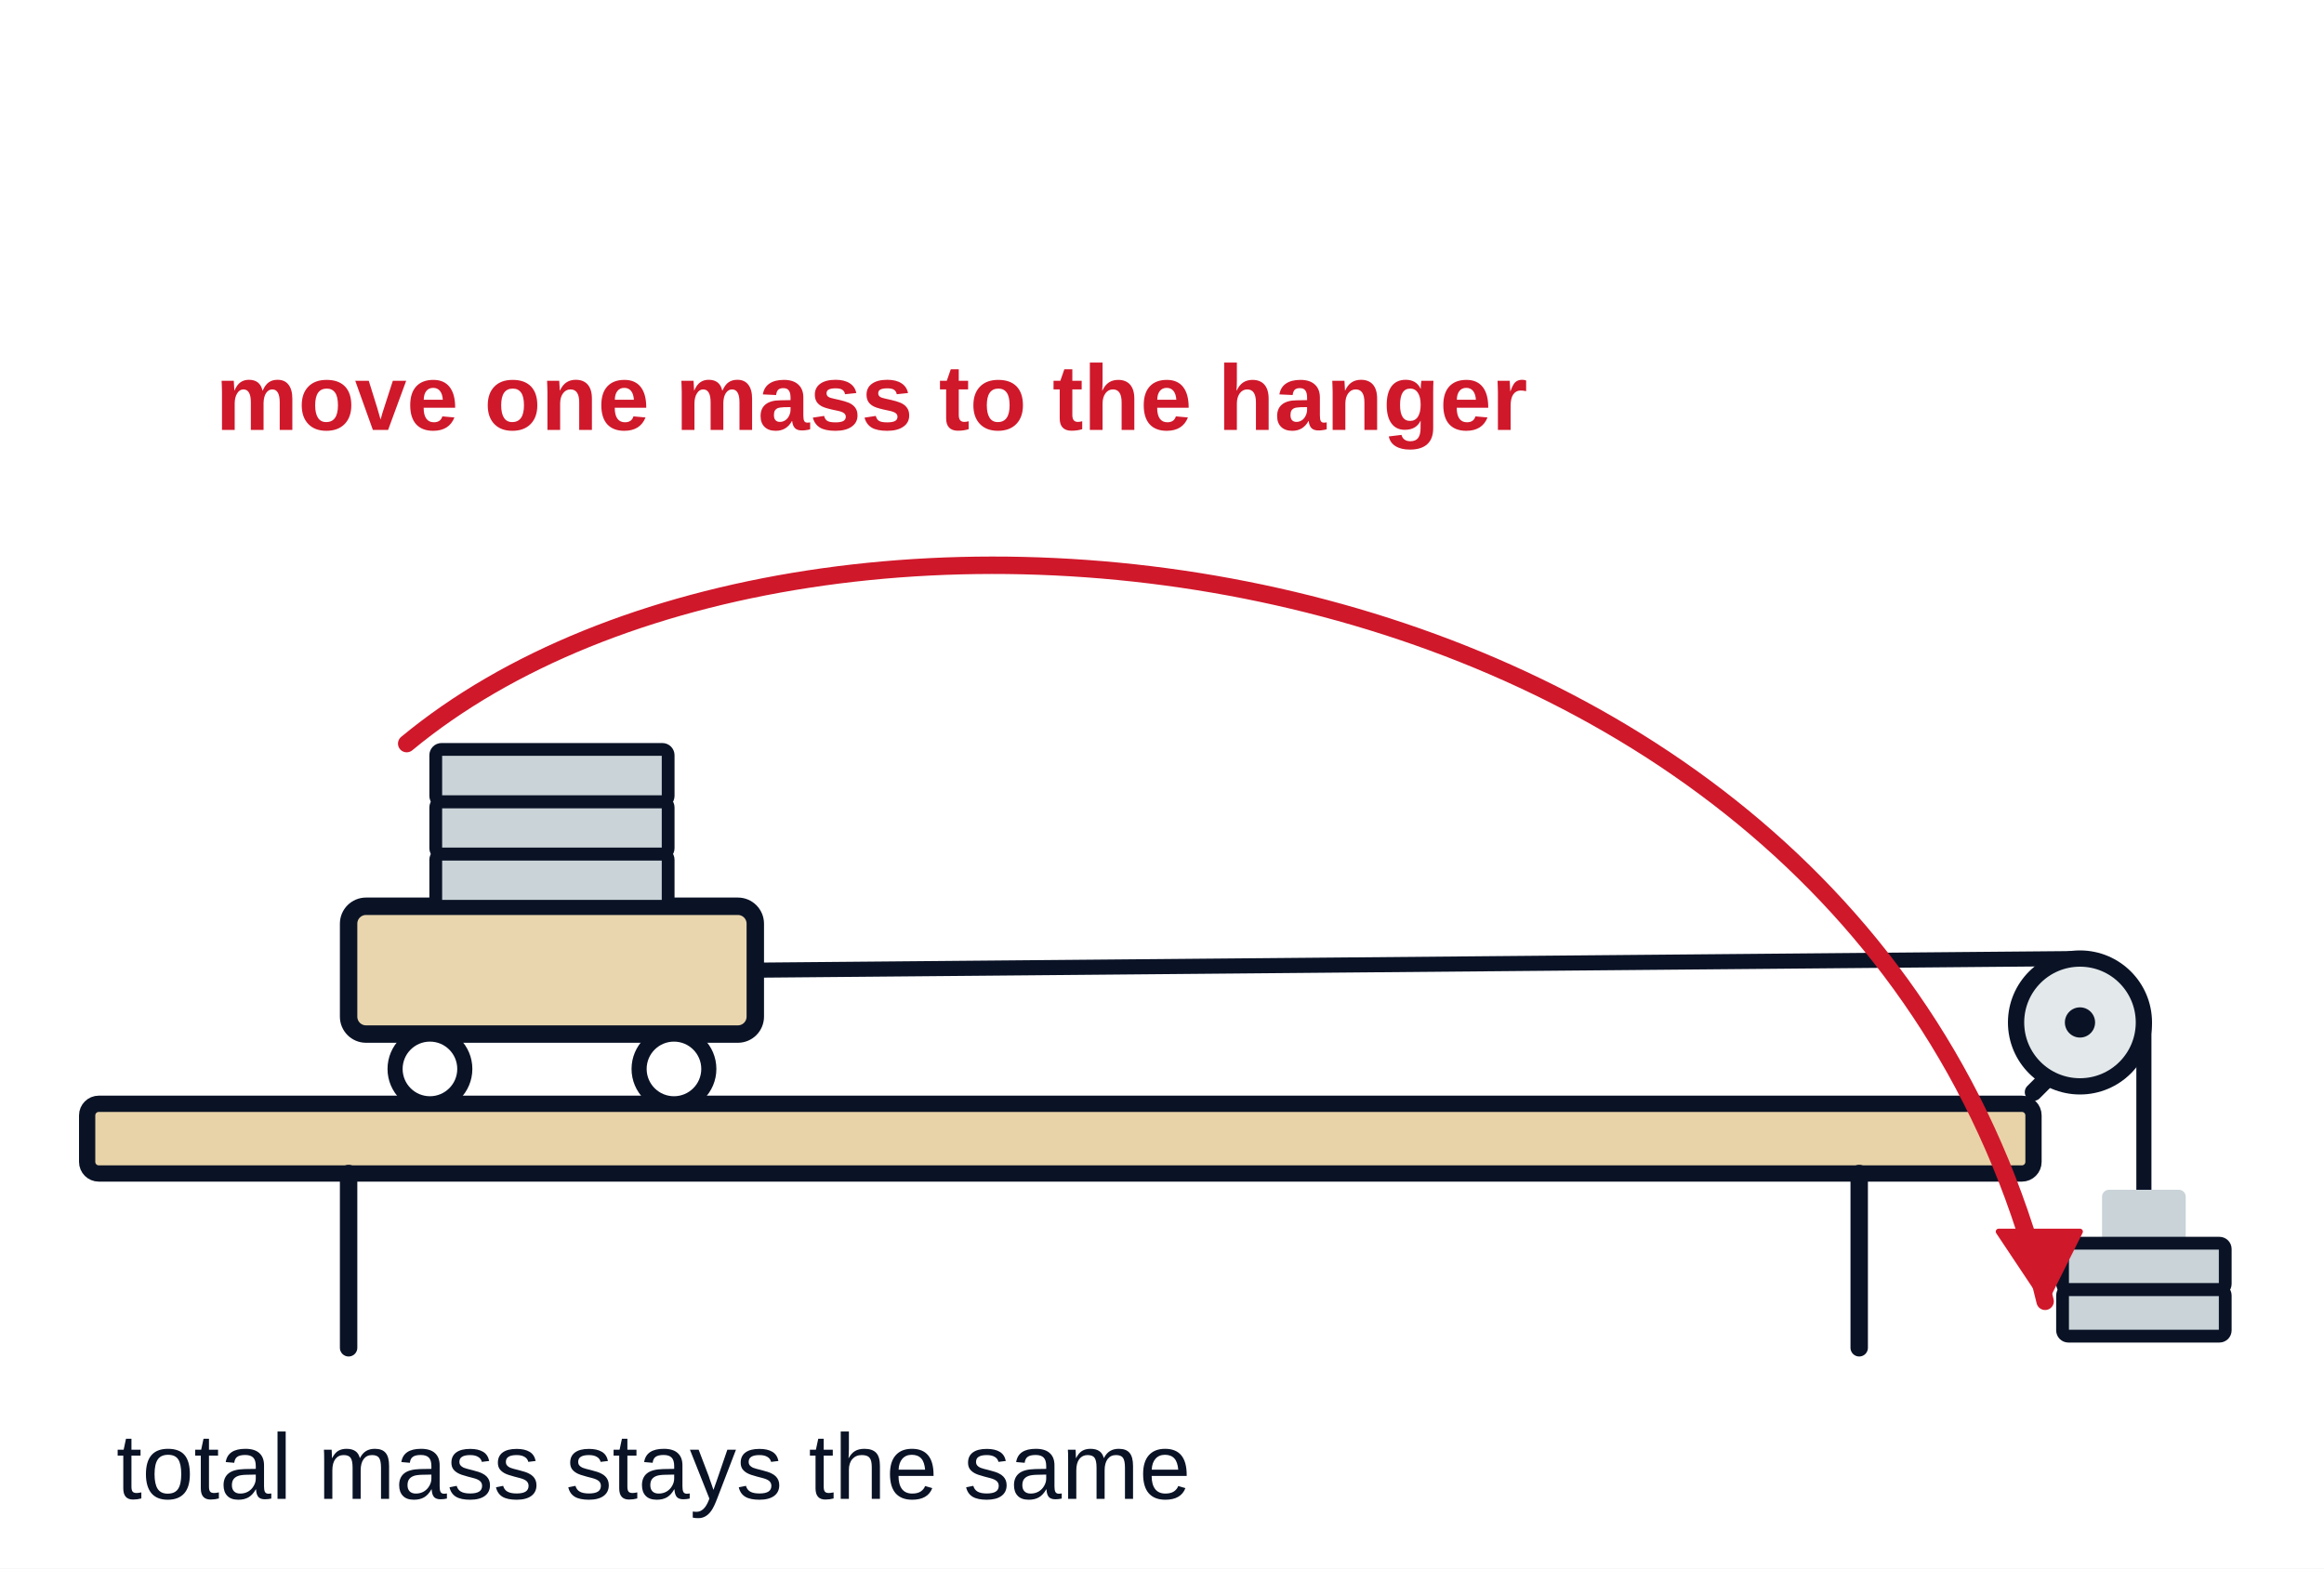
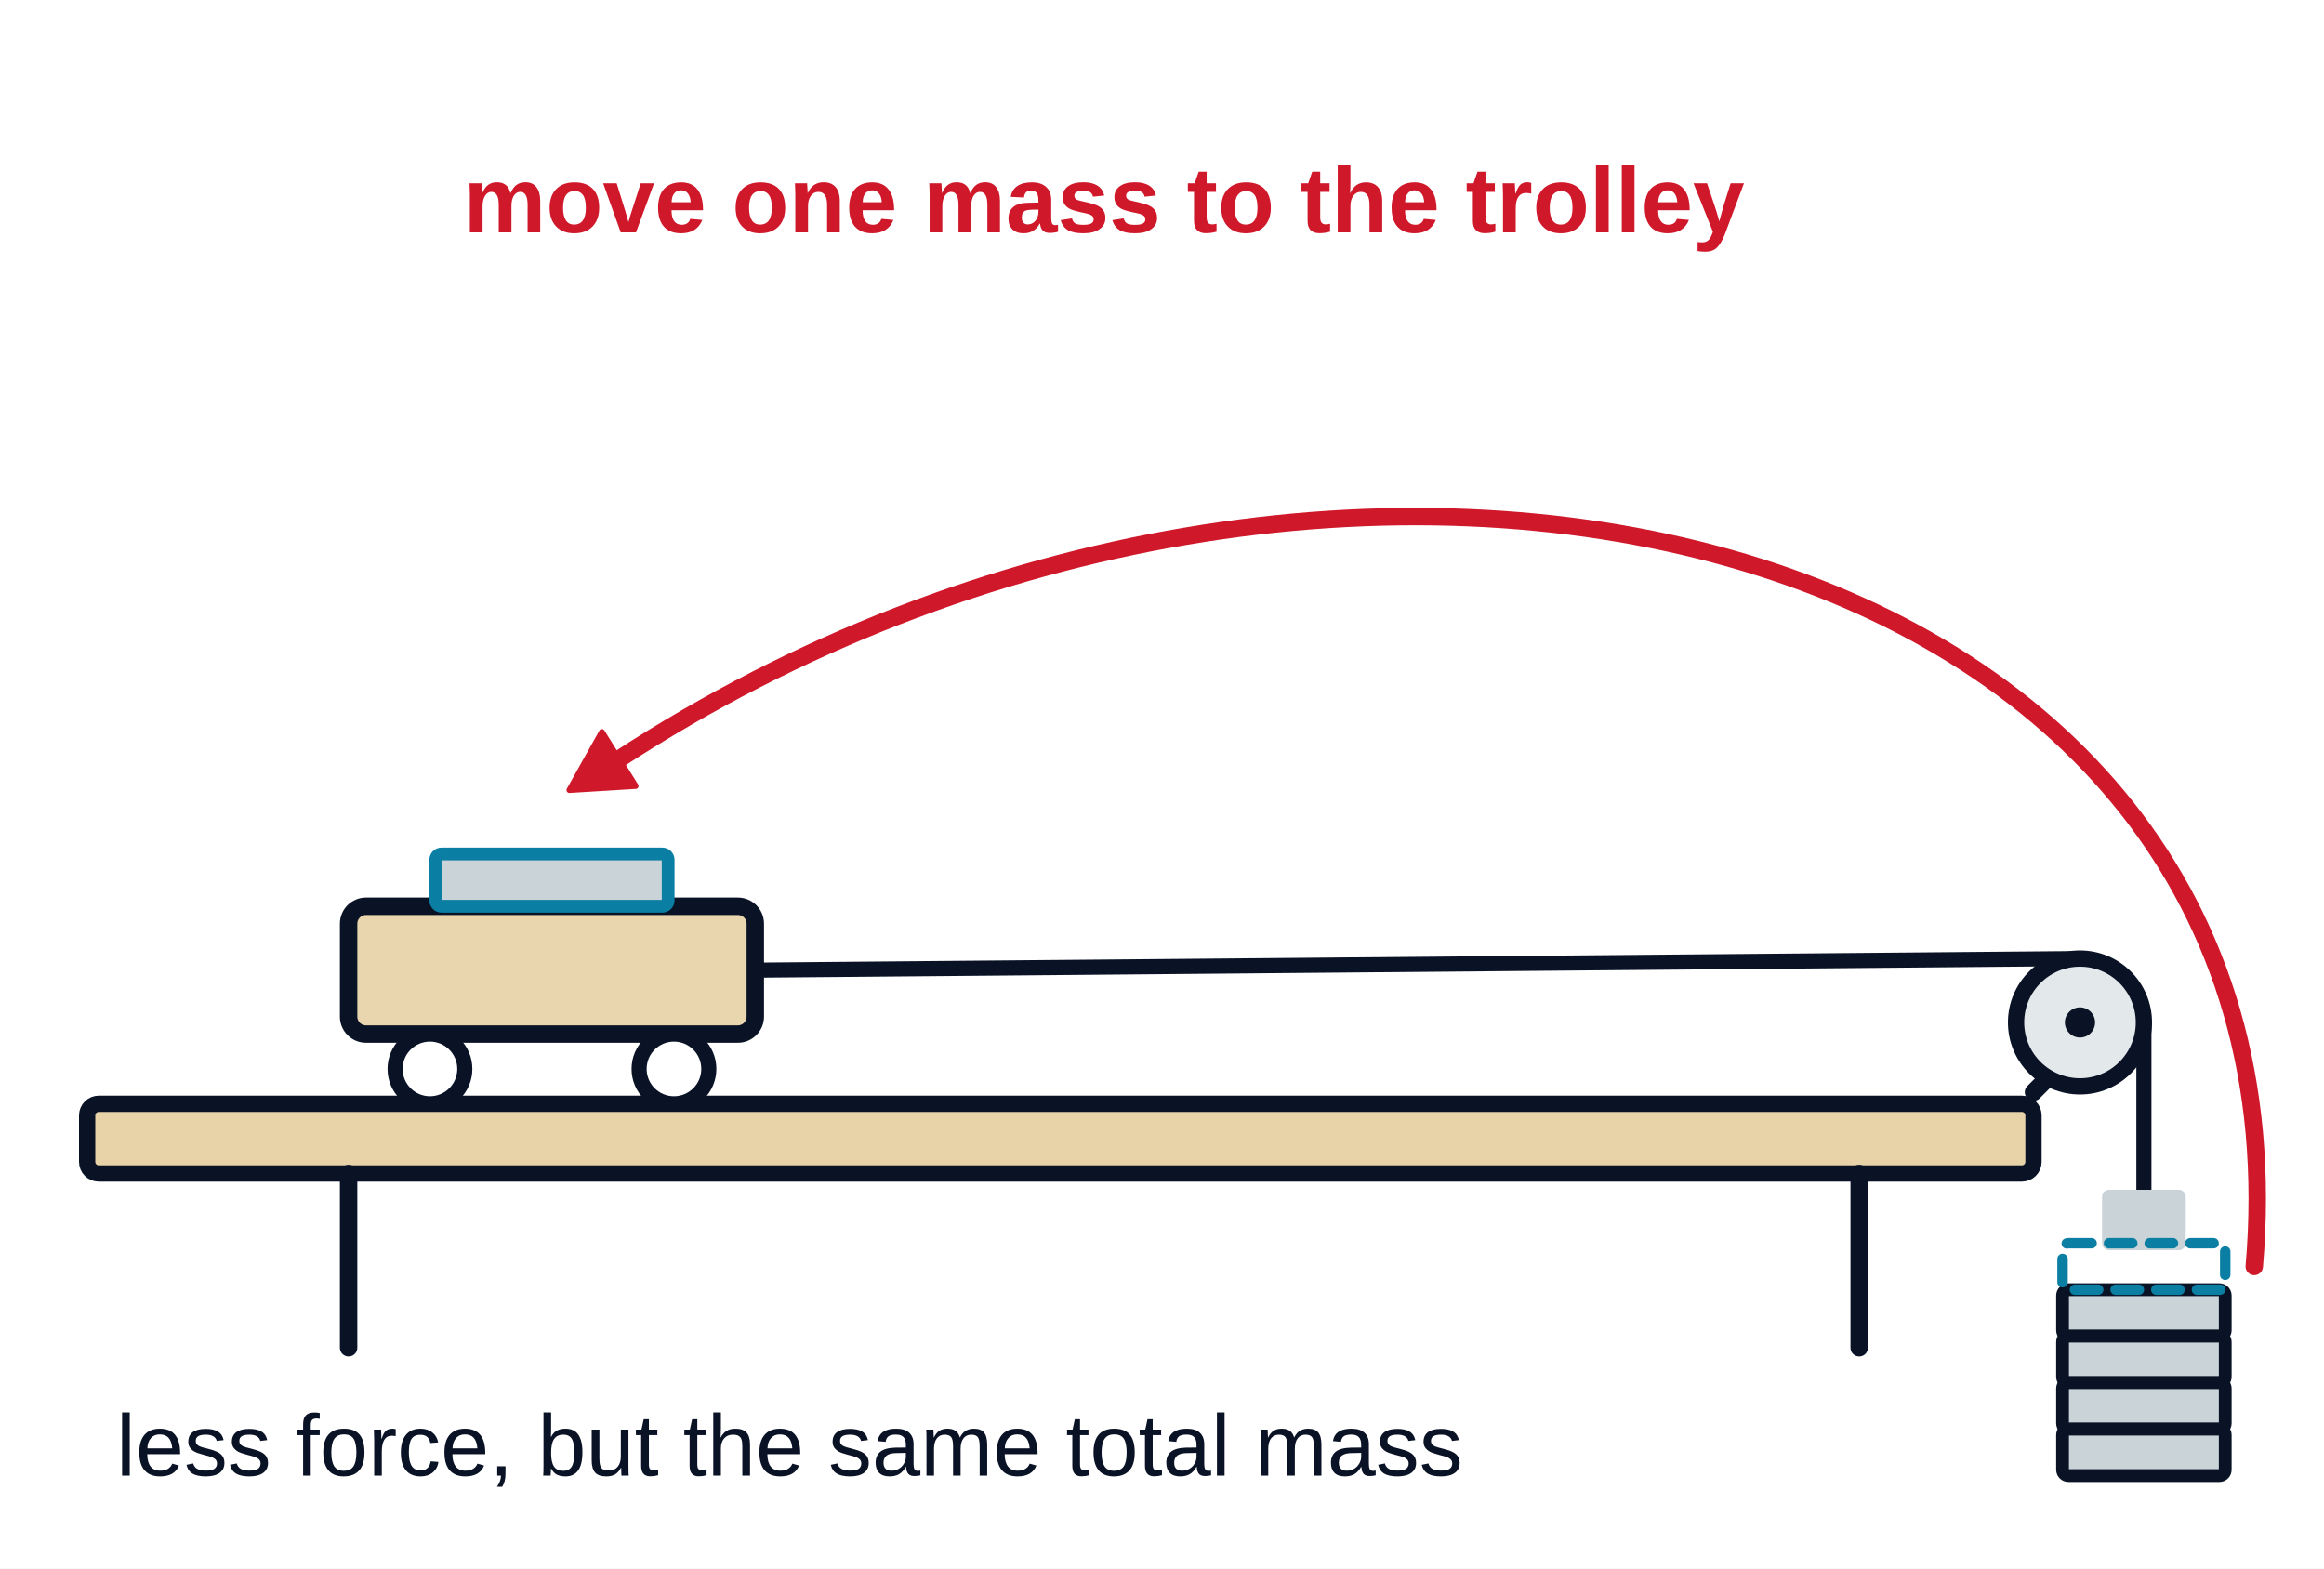
<svg xmlns="http://www.w3.org/2000/svg" viewBox="0 0 400 270" width="400" height="270" role="img" font-family="Arial, Helvetica, sans-serif" fill="none" stroke="#0a1326" stroke-width="3.2" stroke-linecap="round" stroke-linejoin="round">
  <rect width="400" height="270" fill="#ffffff" stroke="none" />
  <rect x="15" y="190" width="335" height="12" fill="#e8d3a8" stroke="#0a1326" stroke-width="2.8" rx="2" />
  <line x1="60" y1="202" x2="60" y2="232" stroke="#0a1326" stroke-width="3" />
  <line x1="320" y1="202" x2="320" y2="232" stroke="#0a1326" stroke-width="3" />
  <line x1="350" y1="188" x2="358" y2="180" stroke="#0a1326" stroke-width="3" />
  <circle cx="358" cy="176" r="11" fill="#e3e8ea" stroke="#0a1326" stroke-width="2.8" />
  <circle cx="358" cy="176" r="2.6" fill="#0a1326" stroke="none" />
  <rect x="60" y="156" width="70" height="22" fill="#e9d6ae" stroke="#0a1326" stroke-width="3" rx="3" />
  <circle cx="74" cy="184" r="6" fill="#ffffff" stroke="#0a1326" stroke-width="2.6" />
  <circle cx="116" cy="184" r="6" fill="#ffffff" stroke="#0a1326" stroke-width="2.6" />
-   <rect x="75" y="147" width="40" height="9" fill="#c9d3d8" stroke="#0a1326" stroke-width="2.2" rx="1" />
-   <rect x="75" y="138" width="40" height="9" fill="#c9d3d8" stroke="#0a1326" stroke-width="2.2" rx="1" />
-   <rect x="75" y="129" width="40" height="9" fill="#c9d3d8" stroke="#0a1326" stroke-width="2.2" rx="1" />
  <line x1="130" y1="167" x2="358" y2="165" stroke="#0a1326" stroke-width="2.6" />
  <line x1="369" y1="176" x2="369" y2="206" stroke="#0a1326" stroke-width="2.6" />
  <path d="M363 206 h12 v8 h-12 Z" stroke="#c9d3d8" stroke-width="2.4" fill="#c9d3d8" />
-   <rect x="355" y="214" width="28" height="8" fill="#c9d3d8" stroke="#0a1326" stroke-width="2.2" rx="1" />
  <rect x="355" y="222" width="28" height="8" fill="#c9d3d8" stroke="#0a1326" stroke-width="2.2" rx="1" />
-   <path d="M70 128 C 140 70 320 90 352 224" stroke="#d0182b" stroke-width="3" fill="none" />
-   <path d="M352 224 L344 212 L358 212 Z" fill="#d0182b" stroke="#d0182b" stroke-width="1" />
-   <text x="150" y="74" text-anchor="middle" font-size="16" font-weight="700" fill="#d0182b" stroke="none">move one mass to the hanger</text>
-   <text x="20" y="258" text-anchor="start" font-size="16" font-weight="400" fill="#0a1326" stroke="none">total mass stays the same</text>
+   <rect x="355" y="230" width="28" height="8" fill="#c9d3d8" stroke="#0a1326" stroke-width="2.2" rx="1" />
+   <rect x="355" y="238" width="28" height="8" fill="#c9d3d8" stroke="#0a1326" stroke-width="2.2" rx="1" />
+   <rect x="355" y="246" width="28" height="8" fill="#c9d3d8" stroke="#0a1326" stroke-width="2.2" rx="1" />
+   <rect x="355" y="214" width="28" height="8" fill="none" stroke="#0b7fa3" stroke-width="1.8" stroke-dasharray="4 3" rx="1" />
+   <rect x="75" y="147" width="40" height="9" fill="#c9d3d8" stroke="#0b7fa3" stroke-width="2.2" rx="1" />
+   <path d="M388 218 C 399 90 230 50 106.5 130.7" stroke="#d0182b" stroke-width="3" fill="none" />
+   <path d="M98 136 L109.4 135.3 L103.6 126 Z" fill="#d0182b" stroke="#d0182b" stroke-width="1" />
+   <text x="190" y="40" text-anchor="middle" font-size="16" font-weight="700" fill="#d0182b" stroke="none">move one mass to the trolley</text>
+   <text x="20" y="254" text-anchor="start" font-size="15" font-weight="400" fill="#0a1326" stroke="none">less force, but the same total mass</text>
</svg>
